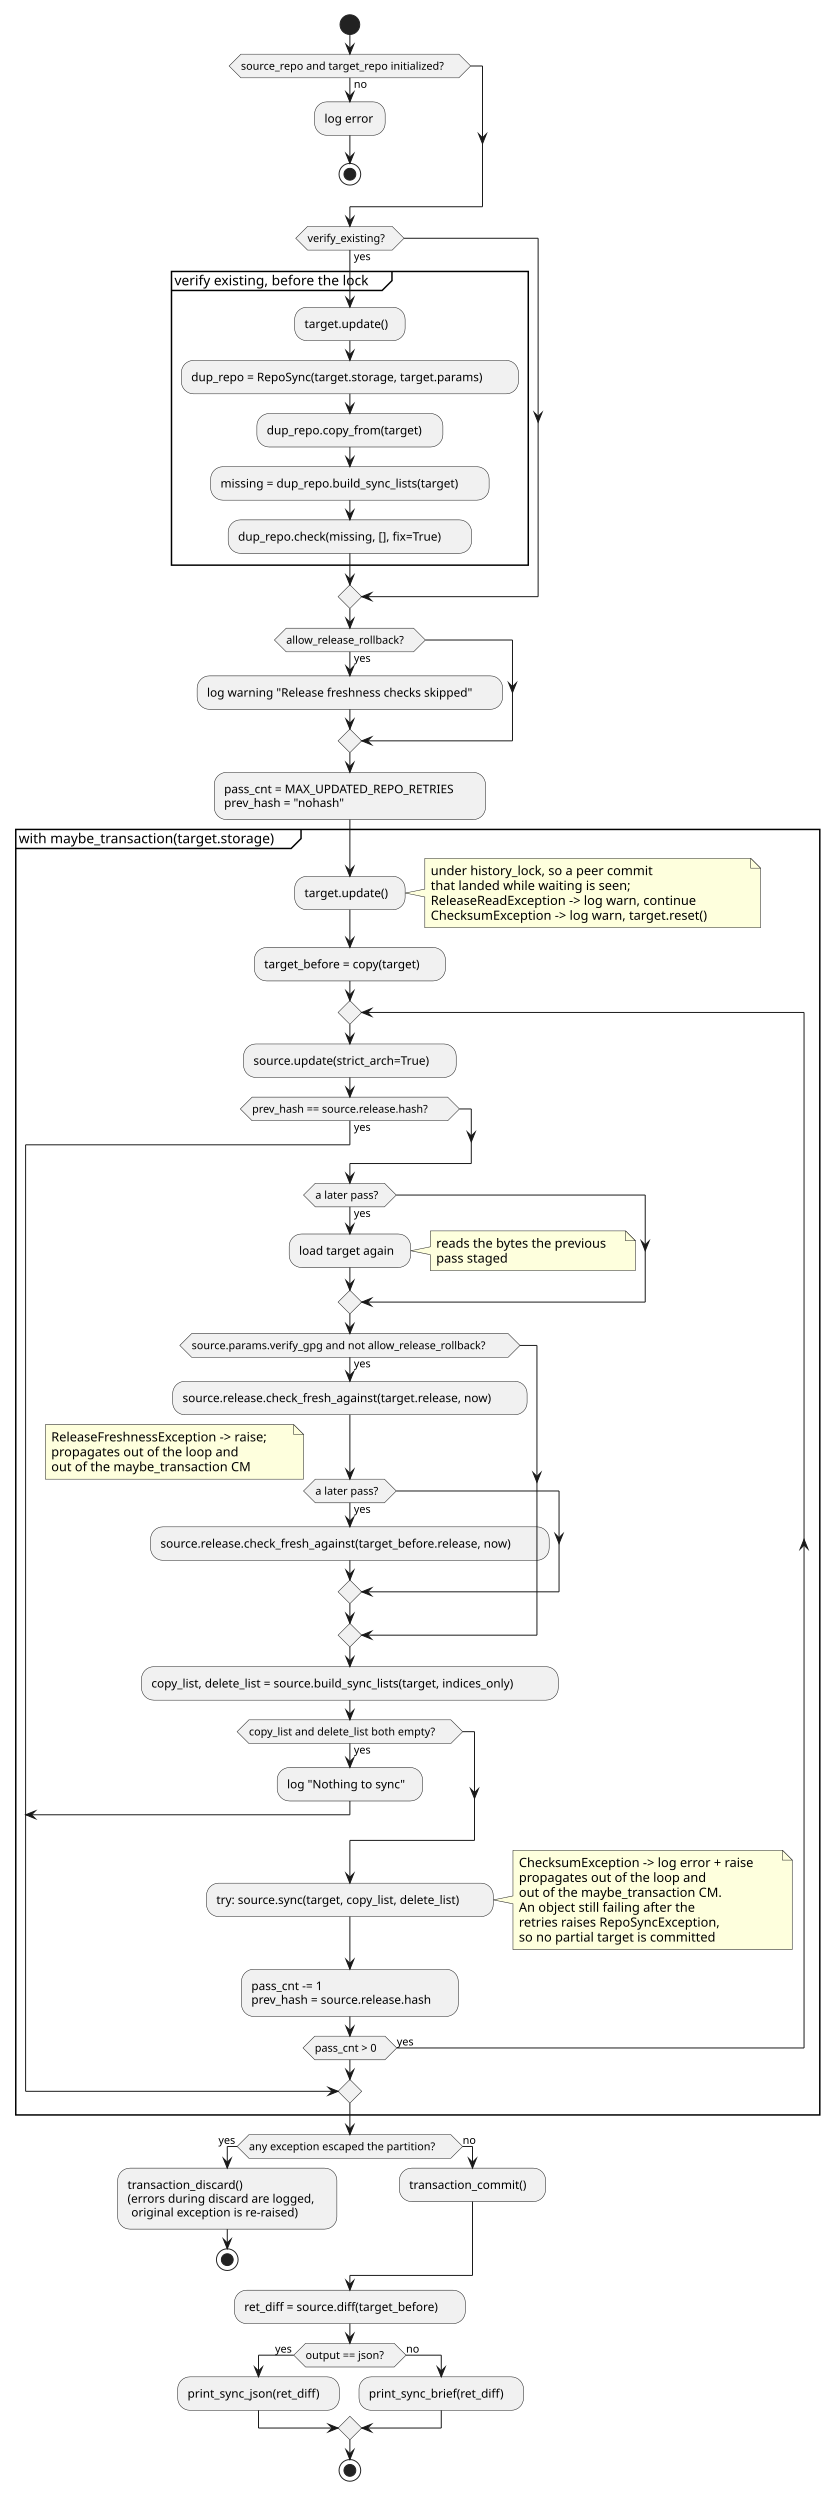
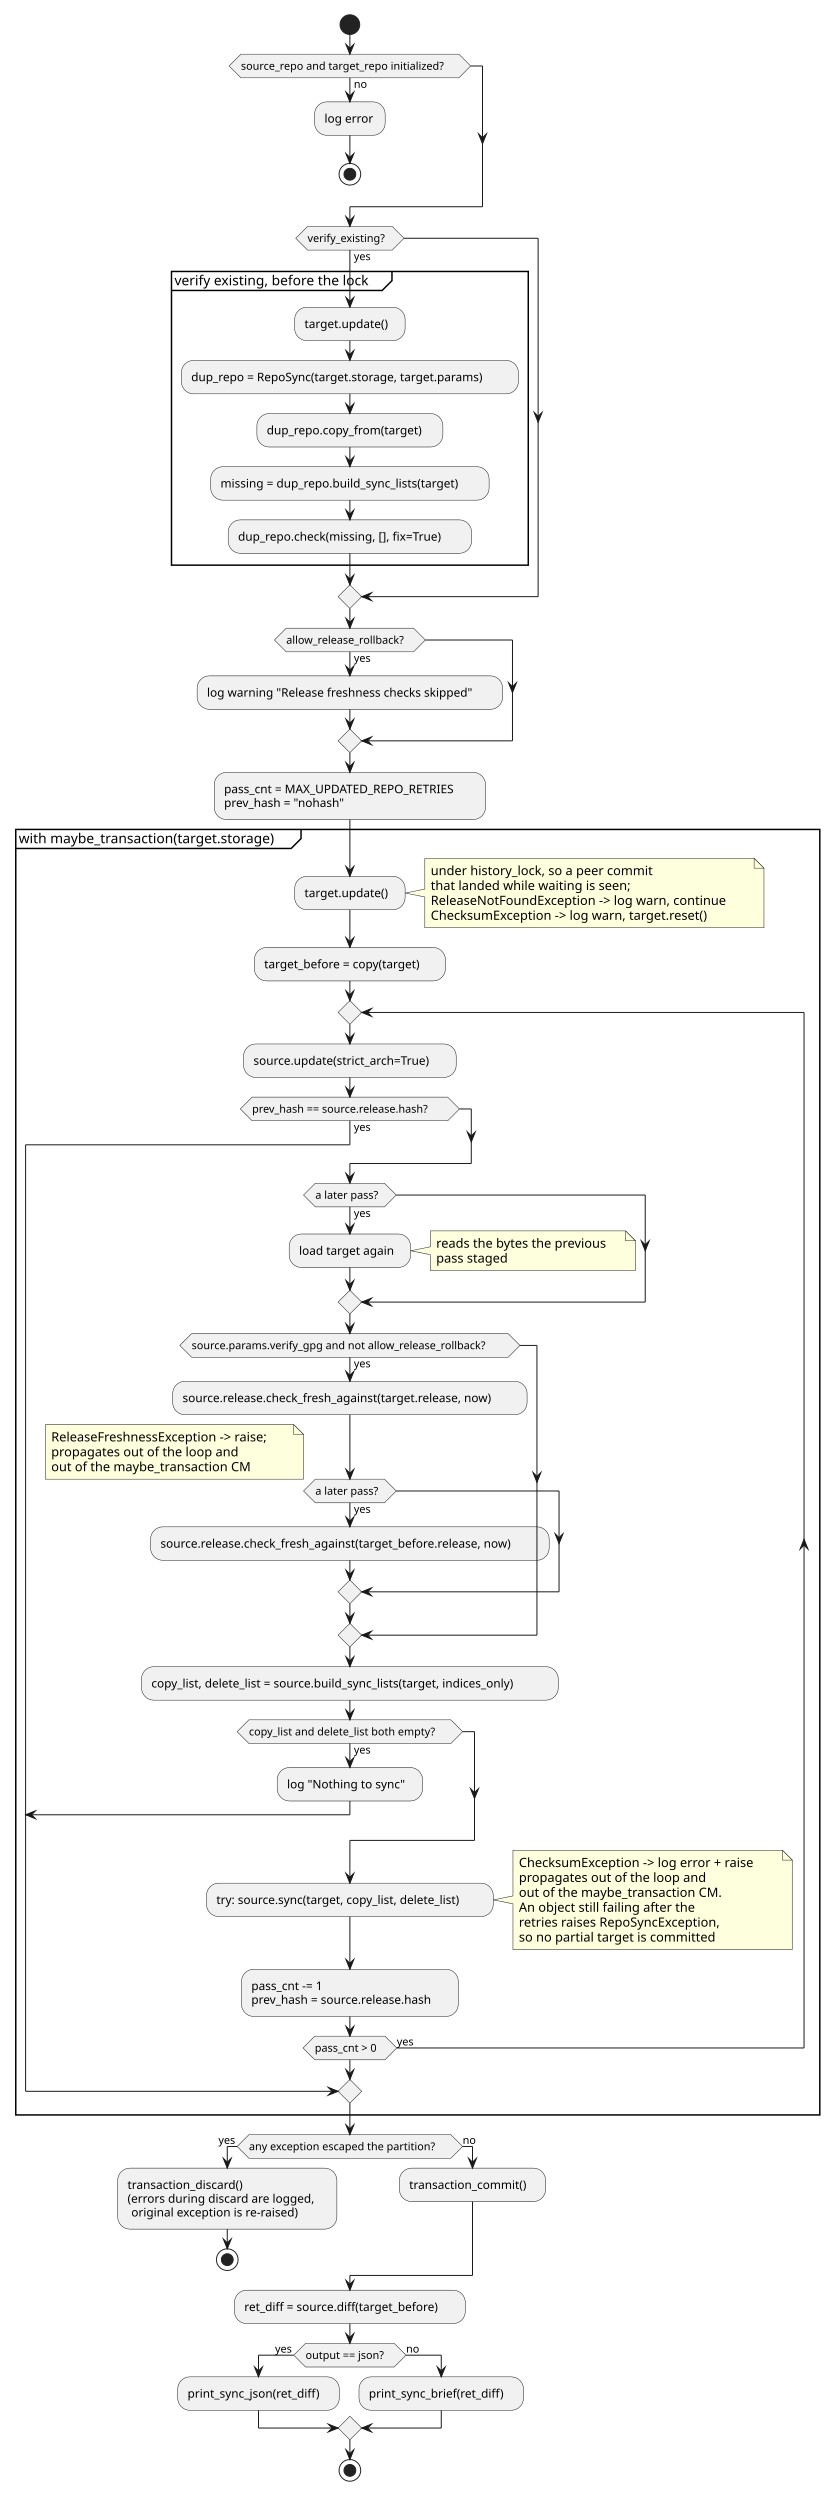
<svg xmlns="http://www.w3.org/2000/svg" version="1.1" data-diagram-type="ACTIVITY" style="width:852px;height:2538px;background:#FFFFFF;" width="852px" height="2538px" viewBox="0 0 852 2538" zoomAndPan="magnify" preserveAspectRatio="none" contentStyleType="text/css">
  <defs />
  <g font-family="sans-serif" lengthAdjust="spacing">
    <ellipse cx="355.201" cy="25" rx="10" ry="10" fill="#222" style="stroke:#222;stroke-width:1;" />
    <rect x="319.384" y="103.402" width="71.633" height="33.969" fill="#F1F1F1" style="stroke:#181818;stroke-width:0.5;" rx="12.5" ry="12.5" />
    <text x="329.384" y="124.541" fill="#000" font-size="12" textLength="51.633">log error</text>
    <ellipse cx="355.201" cy="176.887" rx="11" ry="11" fill="none" style="stroke:#222;stroke-width:1;" />
    <ellipse cx="355.201" cy="176.887" rx="6" ry="6" fill="#222" style="stroke:#222;stroke-width:1;" />
    <polygon points="244.567,55,465.834,55,477.834,67,465.834,79,244.567,79,232.567,67,244.567,55" fill="#F1F1F1" style="stroke:#181818;stroke-width:0.5;stroke-linejoin:miter;stroke-miterlimit:10;" />
    <text x="359.201" y="89.21" fill="#000" font-size="11" textLength="13.702">no</text>
    <text x="244.567" y="70.808" fill="#000" font-size="11" textLength="221.268">source_repo and target_repo initialized?</text>
    <rect x="174.1" y="275.597" width="362.201" height="298.141" fill="none" style="stroke:#000;stroke-width:1.5;" />
    <path d="M397.928,275.597 L397.928,284.894 L387.928,294.894 L174.1,294.894" style="stroke:#000;stroke-width:1.5;" fill="none" />
    <text x="177.1" y="289.592" fill="#000" font-size="14" textLength="213.828">verify existing, before the lock</text>
    <rect x="299.123" y="311.894" width="112.156" height="33.969" fill="#F1F1F1" style="stroke:#181818;stroke-width:0.5;" rx="12.5" ry="12.5" />
    <text x="309.123" y="333.033" fill="#000" font-size="12" textLength="92.156">target.update()</text>
    <rect x="184.1" y="365.863" width="342.201" height="33.969" fill="#F1F1F1" style="stroke:#181818;stroke-width:0.5;" rx="12.5" ry="12.5" />
    <text x="194.1" y="387.001" fill="#000" font-size="12" textLength="322.201">dup_repo = RepoSync(target.storage, target.params)</text>
    <rect x="260.782" y="419.832" width="188.838" height="33.969" fill="#F1F1F1" style="stroke:#181818;stroke-width:0.5;" rx="12.5" ry="12.5" />
    <text x="270.782" y="440.97" fill="#000" font-size="12" textLength="168.838">dup_repo.copy_from(target)</text>
    <rect x="213.851" y="473.8" width="282.699" height="33.969" fill="#F1F1F1" style="stroke:#181818;stroke-width:0.5;" rx="12.5" ry="12.5" />
    <text x="223.851" y="494.939" fill="#000" font-size="12" textLength="262.699">missing = dup_repo.build_sync_lists(target)</text>
    <rect x="231.652" y="527.769" width="247.098" height="33.969" fill="#F1F1F1" style="stroke:#181818;stroke-width:0.5;" rx="12.5" ry="12.5" />
    <text x="241.652" y="548.908" fill="#000" font-size="12" textLength="227.098">dup_repo.check(missing, [], fix=True)</text>
    <polygon points="312.219,229.887,398.183,229.887,410.183,241.887,398.183,253.887,312.219,253.887,300.219,241.887,312.219,229.887" fill="#F1F1F1" style="stroke:#181818;stroke-width:0.5;stroke-linejoin:miter;stroke-miterlimit:10;" />
    <text x="359.201" y="264.097" fill="#000" font-size="11" textLength="19.008">yes</text>
    <text x="312.219" y="245.695" fill="#000" font-size="11" textLength="85.964">verify_existing?</text>
    <polygon points="355.201,593.738,367.201,605.738,355.201,617.738,343.201,605.738,355.201,593.738" fill="#F1F1F1" style="stroke:#181818;stroke-width:0.5;stroke-linejoin:miter;stroke-miterlimit:10;" />
    <rect x="200.131" y="686.14" width="310.139" height="33.969" fill="#F1F1F1" style="stroke:#181818;stroke-width:0.5;" rx="12.5" ry="12.5" />
    <text x="210.131" y="707.279" fill="#000" font-size="12" textLength="290.139">log warning "Release freshness checks skipped"</text>
    <polygon points="290.562,637.738,419.839,637.738,431.839,649.738,419.839,661.738,290.562,661.738,278.562,649.738,290.562,637.738" fill="#F1F1F1" style="stroke:#181818;stroke-width:0.5;stroke-linejoin:miter;stroke-miterlimit:10;" />
    <text x="359.201" y="671.948" fill="#000" font-size="11" textLength="19.008">yes</text>
    <text x="290.562" y="653.546" fill="#000" font-size="11" textLength="129.277">allow_release_rollback?</text>
    <polygon points="355.201,740.109,367.201,752.109,355.201,764.109,343.201,752.109,355.201,740.109" fill="#F1F1F1" style="stroke:#181818;stroke-width:0.5;stroke-linejoin:miter;stroke-miterlimit:10;" />
    <rect x="217.501" y="784.109" width="275.398" height="47.938" fill="#F1F1F1" style="stroke:#181818;stroke-width:0.5;" rx="12.5" ry="12.5" />
    <text x="227.501" y="805.248" fill="#000" font-size="12" textLength="255.398">pass_cnt = MAX_UPDATED_REPO_RETRIES</text>
    <text x="227.501" y="819.216" fill="#000" font-size="12" textLength="134.338">prev_hash = "nohash"</text>
    <rect x="16" y="842.046" width="816.265" height="1305.051" fill="none" style="stroke:#000;stroke-width:1.5;" />
    <path d="M305.61,842.046 L305.61,851.343 L295.61,861.343 L16,861.343" style="stroke:#000;stroke-width:1.5;" fill="none" />
    <text x="19" y="856.042" fill="#000" font-size="14" textLength="279.61">with maybe_transaction(target.storage)</text>
-     <path d="M431.279,871.343 L431.279,902.609 L411.279,906.609 L431.279,910.609 L431.279,941.875 A0,0 0 0 0 431.279,941.875 L772.036,941.875 A0,0 0 0 0 772.036,941.875 L772.036,881.343 L762.036,871.343 L431.279,871.343 A0,0 0 0 0 431.279,871.343" style="stroke:#181818;stroke-width:0.5;" fill="#FEFFDD" />
-     <path d="M762.036,871.343 L762.036,881.343 L772.036,881.343 L762.036,871.343" style="stroke:#181818;stroke-width:0.5;" fill="#FEFFDD" />
+     <path d="M431.279,871.343 L431.279,902.609 L411.279,906.609 L431.279,910.609 L431.279,941.875 A0,0 0 0 0 431.279,941.875 L775.571,941.875 A0,0 0 0 0 775.571,941.875 L775.571,881.343 L765.571,871.343 L431.279,871.343 A0,0 0 0 0 431.279,871.343" style="stroke:#181818;stroke-width:0.5;" fill="#FEFFDD" />
+     <path d="M765.571,871.343 L765.571,881.343 L775.571,881.343 L765.571,871.343" style="stroke:#181818;stroke-width:0.5;" fill="#FEFFDD" />
    <text x="437.279" y="888.41" fill="#000" font-size="13" textLength="241.744">under history_lock, so a peer commit</text>
    <text x="437.279" y="903.543" fill="#000" font-size="13" textLength="218.658">that landed while waiting is seen;</text>
-     <text x="437.279" y="918.676" fill="#000" font-size="13" textLength="293.604">ReleaseReadException -&gt; log warn, continue</text>
+     <text x="437.279" y="918.676" fill="#000" font-size="13" textLength="323.292">ReleaseNotFoundException -&gt; log warn, continue</text>
    <text x="437.279" y="933.809" fill="#000" font-size="13" textLength="319.757">ChecksumException    -&gt; log warn, target.reset()</text>
    <rect x="299.123" y="889.625" width="112.156" height="33.969" fill="#F1F1F1" style="stroke:#181818;stroke-width:0.5;" rx="12.5" ry="12.5" />
    <text x="309.123" y="910.763" fill="#000" font-size="12" textLength="92.156">target.update()</text>
    <rect x="258.209" y="961.875" width="193.982" height="33.969" fill="#F1F1F1" style="stroke:#181818;stroke-width:0.5;" rx="12.5" ry="12.5" />
    <text x="268.209" y="983.013" fill="#000" font-size="12" textLength="173.982">target_before = copy(target)</text>
    <rect x="247.252" y="1059.843" width="215.896" height="33.969" fill="#F1F1F1" style="stroke:#181818;stroke-width:0.5;" rx="12.5" ry="12.5" />
    <text x="257.252" y="1080.982" fill="#000" font-size="12" textLength="195.896">source.update(strict_arch=True)</text>
    <polygon points="255.954,1113.812,454.448,1113.812,466.448,1125.812,454.448,1137.812,255.954,1137.812,243.954,1125.812,255.954,1113.812" fill="#F1F1F1" style="stroke:#181818;stroke-width:0.5;stroke-linejoin:miter;stroke-miterlimit:10;" />
    <text x="359.201" y="1148.022" fill="#000" font-size="11" textLength="19.008">yes</text>
    <text x="255.954" y="1129.62" fill="#000" font-size="11" textLength="198.494">prev_hash == source.release.hash?</text>
    <path d="M436.819,1249.617 L436.819,1265.75 L416.819,1269.75 L436.819,1273.75 L436.819,1289.882 A0,0 0 0 0 436.819,1289.882 L645.03,1289.882 A0,0 0 0 0 645.03,1289.882 L645.03,1259.617 L635.03,1249.617 L436.819,1249.617 A0,0 0 0 0 436.819,1249.617" style="stroke:#181818;stroke-width:0.5;" fill="#FEFFDD" />
    <path d="M635.03,1249.617 L635.03,1259.617 L645.03,1259.617 L635.03,1249.617" style="stroke:#181818;stroke-width:0.5;" fill="#FEFFDD" />
    <text x="442.819" y="1266.684" fill="#000" font-size="13" textLength="187.211">reads the bytes the previous</text>
    <text x="442.819" y="1281.816" fill="#000" font-size="13" textLength="78.235">pass staged</text>
    <rect x="293.583" y="1252.765" width="123.236" height="33.969" fill="#F1F1F1" style="stroke:#181818;stroke-width:0.5;" rx="12.5" ry="12.5" />
    <text x="303.583" y="1273.904" fill="#000" font-size="12" textLength="103.236">load target again</text>
    <polygon points="320.122,1201.214,390.279,1201.214,402.279,1213.214,390.279,1225.214,320.122,1225.214,308.122,1213.214,320.122,1201.214" fill="#F1F1F1" style="stroke:#181818;stroke-width:0.5;stroke-linejoin:miter;stroke-miterlimit:10;" />
    <text x="359.201" y="1235.425" fill="#000" font-size="11" textLength="19.008">yes</text>
    <text x="320.122" y="1217.022" fill="#000" font-size="11" textLength="70.157">a later pass?</text>
    <polygon points="355.201,1309.882,367.201,1321.882,355.201,1333.882,343.201,1321.882,355.201,1309.882" fill="#F1F1F1" style="stroke:#181818;stroke-width:0.5;stroke-linejoin:miter;stroke-miterlimit:10;" />
    <rect x="175.299" y="1402.285" width="359.803" height="33.969" fill="#F1F1F1" style="stroke:#181818;stroke-width:0.5;" rx="12.5" ry="12.5" />
    <text x="185.299" y="1423.423" fill="#000" font-size="12" textLength="339.803">source.release.check_fresh_against(target.release, now)</text>
    <path d="M46,1446.253 L46,1501.652 L308.122,1501.652 L308.122,1456.253 L298.122,1446.253 L46,1446.253" style="stroke:#181818;stroke-width:0.5;" fill="#FEFFDD" />
    <path d="M298.122,1446.253 L298.122,1456.253 L308.122,1456.253 L298.122,1446.253" style="stroke:#181818;stroke-width:0.5;" fill="#FEFFDD" />
    <text x="52" y="1463.32" fill="#000" font-size="13" textLength="241.122">ReleaseFreshnessException -&gt; raise;</text>
    <text x="52" y="1478.453" fill="#000" font-size="13" textLength="201.9">propagates out of the loop and</text>
    <text x="52" y="1493.586" fill="#000" font-size="13" textLength="216.487">out of the maybe_transaction CM</text>
    <rect x="152.858" y="1550.054" width="404.686" height="33.969" fill="#F1F1F1" style="stroke:#181818;stroke-width:0.5;" rx="12.5" ry="12.5" />
    <text x="162.858" y="1571.193" fill="#000" font-size="12" textLength="384.686">source.release.check_fresh_against(target_before.release, now)</text>
    <polygon points="320.122,1501.652,390.279,1501.652,402.279,1513.652,390.279,1525.652,320.122,1525.652,308.122,1513.652,320.122,1501.652" fill="#F1F1F1" style="stroke:#181818;stroke-width:0.5;stroke-linejoin:miter;stroke-miterlimit:10;" />
    <text x="359.201" y="1535.862" fill="#000" font-size="11" textLength="19.008">yes</text>
    <text x="320.122" y="1517.46" fill="#000" font-size="11" textLength="70.157">a later pass?</text>
    <polygon points="355.201,1604.023,367.201,1616.023,355.201,1628.023,343.201,1616.023,355.201,1604.023" fill="#F1F1F1" style="stroke:#181818;stroke-width:0.5;stroke-linejoin:miter;stroke-miterlimit:10;" />
    <polygon points="194.522,1353.882,515.88,1353.882,527.88,1365.882,515.88,1377.882,194.522,1377.882,182.522,1365.882,194.522,1353.882" fill="#F1F1F1" style="stroke:#181818;stroke-width:0.5;stroke-linejoin:miter;stroke-miterlimit:10;" />
    <text x="359.201" y="1388.093" fill="#000" font-size="11" textLength="19.008">yes</text>
    <text x="194.522" y="1369.69" fill="#000" font-size="11" textLength="321.358">source.params.verify_gpg and not allow_release_rollback?</text>
    <polygon points="355.201,1648.023,367.201,1660.023,355.201,1672.023,343.201,1660.023,355.201,1648.023" fill="#F1F1F1" style="stroke:#181818;stroke-width:0.5;stroke-linejoin:miter;stroke-miterlimit:10;" />
    <rect x="143.656" y="1692.023" width="423.09" height="33.969" fill="#F1F1F1" style="stroke:#181818;stroke-width:0.5;" rx="12.5" ry="12.5" />
    <text x="153.656" y="1713.162" fill="#000" font-size="12" textLength="403.09">copy_list, delete_list = source.build_sync_lists(target, indices_only)</text>
    <rect x="281.418" y="1794.394" width="147.564" height="33.969" fill="#F1F1F1" style="stroke:#181818;stroke-width:0.5;" rx="12.5" ry="12.5" />
    <text x="291.418" y="1815.533" fill="#000" font-size="12" textLength="127.564">log "Nothing to sync"</text>
    <polygon points="252.68,1745.992,457.721,1745.992,469.721,1757.992,457.721,1769.992,252.68,1769.992,240.68,1757.992,252.68,1745.992" fill="#F1F1F1" style="stroke:#181818;stroke-width:0.5;stroke-linejoin:miter;stroke-miterlimit:10;" />
    <text x="359.201" y="1780.202" fill="#000" font-size="11" textLength="19.008">yes</text>
    <text x="252.68" y="1761.8" fill="#000" font-size="11" textLength="205.042">copy_list and delete_list both empty?</text>
    <path d="M520.757,1878.363 L520.757,1924.761 L500.757,1928.761 L520.757,1932.761 L520.757,1979.16 A0,0 0 0 0 520.757,1979.16 L804.265,1979.16 A0,0 0 0 0 804.265,1979.16 L804.265,1888.363 L794.265,1878.363 L520.757,1878.363 A0,0 0 0 0 520.757,1878.363" style="stroke:#181818;stroke-width:0.5;" fill="#FEFFDD" />
    <path d="M794.265,1878.363 L794.265,1888.363 L804.265,1888.363 L794.265,1878.363" style="stroke:#181818;stroke-width:0.5;" fill="#FEFFDD" />
    <text x="526.757" y="1895.43" fill="#000" font-size="13" textLength="262.507">ChecksumException -&gt; log error + raise</text>
    <text x="526.757" y="1910.563" fill="#000" font-size="13" textLength="201.9">propagates out of the loop and</text>
    <text x="526.757" y="1925.695" fill="#000" font-size="13" textLength="220.619">out of the maybe_transaction CM.</text>
    <text x="526.757" y="1940.828" fill="#000" font-size="13" textLength="192.747">An object still failing after the</text>
    <text x="526.757" y="1955.961" fill="#000" font-size="13" textLength="221.806">retries raises RepoSyncException,</text>
    <text x="526.757" y="1971.094" fill="#000" font-size="13" textLength="214.056">so no partial target is committed</text>
    <rect x="209.644" y="1911.777" width="291.113" height="33.969" fill="#F1F1F1" style="stroke:#181818;stroke-width:0.5;" rx="12.5" ry="12.5" />
    <text x="219.644" y="1932.916" fill="#000" font-size="12" textLength="271.113">try: source.sync(target, copy_list, delete_list)</text>
    <rect x="245.143" y="1999.16" width="220.115" height="47.938" fill="#F1F1F1" style="stroke:#181818;stroke-width:0.5;" rx="12.5" ry="12.5" />
    <text x="255.143" y="2020.298" fill="#000" font-size="12" textLength="82.031">pass_cnt -= 1</text>
    <text x="255.143" y="2034.267" fill="#000" font-size="12" textLength="200.115">prev_hash = source.release.hash</text>
    <polygon points="355.201,1015.843,367.201,1027.843,355.201,1039.843,343.201,1027.843,355.201,1015.843" fill="#F1F1F1" style="stroke:#181818;stroke-width:0.5;stroke-linejoin:miter;stroke-miterlimit:10;" />
    <polygon points="319.588,2067.097,390.814,2067.097,402.814,2079.097,390.814,2091.097,319.588,2091.097,307.588,2079.097,319.588,2067.097" fill="#F1F1F1" style="stroke:#181818;stroke-width:0.5;stroke-linejoin:miter;stroke-miterlimit:10;" />
    <text x="319.588" y="2082.905" fill="#000" font-size="11" textLength="71.226">pass_cnt &gt; 0</text>
    <text x="402.814" y="2076.503" fill="#000" font-size="11" textLength="19.008">yes</text>
    <polygon points="355.201,2111.097,367.201,2123.097,355.201,2135.097,343.201,2123.097,355.201,2111.097" fill="#F1F1F1" style="stroke:#181818;stroke-width:0.5;stroke-linejoin:miter;stroke-miterlimit:10;" />
    <polygon points="252.726,2167.097,457.676,2167.097,469.676,2179.097,457.676,2191.097,252.726,2191.097,240.726,2179.097,252.726,2167.097" fill="#F1F1F1" style="stroke:#181818;stroke-width:0.5;stroke-linejoin:miter;stroke-miterlimit:10;" />
    <text x="252.726" y="2182.905" fill="#000" font-size="11" textLength="204.95">any exception escaped the partition?</text>
    <text x="221.717" y="2176.503" fill="#000" font-size="11" textLength="19.008">yes</text>
    <text x="469.676" y="2176.503" fill="#000" font-size="11" textLength="13.702">no</text>
    <rect x="119.461" y="2201.097" width="222.529" height="61.906" fill="#F1F1F1" style="stroke:#181818;stroke-width:0.5;" rx="12.5" ry="12.5" />
    <text x="129.461" y="2222.236" fill="#000" font-size="12" textLength="126.855">transaction_discard()</text>
    <text x="129.461" y="2236.205" fill="#000" font-size="12" textLength="202.529">(errors during discard are logged,</text>
    <text x="133.275" y="2250.173" fill="#000" font-size="12" textLength="183.152">original exception is re-raised)</text>
    <ellipse cx="230.726" cy="2294.003" rx="11" ry="11" fill="none" style="stroke:#222;stroke-width:1;" />
    <ellipse cx="230.726" cy="2294.003" rx="6" ry="6" fill="#222" style="stroke:#222;stroke-width:1;" />
    <rect x="405.422" y="2201.097" width="148.508" height="33.969" fill="#F1F1F1" style="stroke:#181818;stroke-width:0.5;" rx="12.5" ry="12.5" />
    <text x="415.422" y="2222.236" fill="#000" font-size="12" textLength="128.508">transaction_commit()</text>
    <rect x="238.012" y="2325.003" width="234.377" height="33.969" fill="#F1F1F1" style="stroke:#181818;stroke-width:0.5;" rx="12.5" ry="12.5" />
    <text x="248.012" y="2346.142" fill="#000" font-size="12" textLength="214.377">ret_diff = source.diff(target_before)</text>
    <polygon points="310.183,2378.972,400.219,2378.972,412.219,2390.972,400.219,2402.972,310.183,2402.972,298.183,2390.972,310.183,2378.972" fill="#F1F1F1" style="stroke:#181818;stroke-width:0.5;stroke-linejoin:miter;stroke-miterlimit:10;" />
    <text x="310.183" y="2394.78" fill="#000" font-size="11" textLength="90.036">output == json?</text>
    <text x="279.175" y="2388.378" fill="#000" font-size="11" textLength="19.008">yes</text>
    <text x="412.219" y="2388.378" fill="#000" font-size="11" textLength="13.702">no</text>
    <rect x="180.391" y="2412.972" width="164.07" height="33.969" fill="#F1F1F1" style="stroke:#181818;stroke-width:0.5;" rx="12.5" ry="12.5" />
    <text x="190.391" y="2434.111" fill="#000" font-size="12" textLength="144.07">print_sync_json(ret_diff)</text>
    <rect x="364.461" y="2412.972" width="167.029" height="33.969" fill="#F1F1F1" style="stroke:#181818;stroke-width:0.5;" rx="12.5" ry="12.5" />
    <text x="374.461" y="2434.111" fill="#000" font-size="12" textLength="147.029">print_sync_brief(ret_diff)</text>
    <polygon points="355.201,2452.941,367.201,2464.941,355.201,2476.941,343.201,2464.941,355.201,2452.941" fill="#F1F1F1" style="stroke:#181818;stroke-width:0.5;stroke-linejoin:miter;stroke-miterlimit:10;" />
    <ellipse cx="355.201" cy="2507.941" rx="11" ry="11" fill="none" style="stroke:#222;stroke-width:1;" />
    <ellipse cx="355.201" cy="2507.941" rx="6" ry="6" fill="#222" style="stroke:#222;stroke-width:1;" />
    <line x1="355.201" y1="137.371" x2="355.201" y2="165.887" style="stroke:#181818;stroke-width:1;" />
    <polygon points="351.201,155.887,355.201,165.887,359.201,155.887,355.201,159.887" fill="#181818" style="stroke:#181818;stroke-width:1;stroke-linejoin:miter;stroke-miterlimit:10;" />
    <line x1="355.201" y1="79" x2="355.201" y2="103.402" style="stroke:#181818;stroke-width:1;" />
    <polygon points="351.201,93.402,355.201,103.402,359.201,93.402,355.201,97.402" fill="#181818" style="stroke:#181818;stroke-width:1;stroke-linejoin:miter;stroke-miterlimit:10;" />
    <line x1="477.834" y1="67" x2="489.834" y2="67" style="stroke:#181818;stroke-width:1;" />
    <polygon points="485.834,135.887,489.834,145.887,493.834,135.887,489.834,139.887" fill="#181818" style="stroke:#181818;stroke-width:1;stroke-linejoin:miter;stroke-miterlimit:10;" />
    <line x1="489.834" y1="67" x2="489.834" y2="209.887" style="stroke:#181818;stroke-width:1;" />
    <line x1="489.834" y1="209.887" x2="355.201" y2="209.887" style="stroke:#181818;stroke-width:1;" />
    <line x1="355.201" y1="209.887" x2="355.201" y2="229.887" style="stroke:#181818;stroke-width:1;" />
    <polygon points="351.201,219.887,355.201,229.887,359.201,219.887,355.201,223.887" fill="#181818" style="stroke:#181818;stroke-width:1;stroke-linejoin:miter;stroke-miterlimit:10;" />
    <line x1="355.201" y1="35" x2="355.201" y2="55" style="stroke:#181818;stroke-width:1;" />
    <polygon points="351.201,45,355.201,55,359.201,45,355.201,49" fill="#181818" style="stroke:#181818;stroke-width:1;stroke-linejoin:miter;stroke-miterlimit:10;" />
    <line x1="355.201" y1="345.863" x2="355.201" y2="365.863" style="stroke:#181818;stroke-width:1;" />
    <polygon points="351.201,355.863,355.201,365.863,359.201,355.863,355.201,359.863" fill="#181818" style="stroke:#181818;stroke-width:1;stroke-linejoin:miter;stroke-miterlimit:10;" />
    <line x1="355.201" y1="399.832" x2="355.201" y2="419.832" style="stroke:#181818;stroke-width:1;" />
    <polygon points="351.201,409.832,355.201,419.832,359.201,409.832,355.201,413.832" fill="#181818" style="stroke:#181818;stroke-width:1;stroke-linejoin:miter;stroke-miterlimit:10;" />
    <line x1="355.201" y1="453.8" x2="355.201" y2="473.8" style="stroke:#181818;stroke-width:1;" />
    <polygon points="351.201,463.8,355.201,473.8,359.201,463.8,355.201,467.8" fill="#181818" style="stroke:#181818;stroke-width:1;stroke-linejoin:miter;stroke-miterlimit:10;" />
    <line x1="355.201" y1="507.769" x2="355.201" y2="527.769" style="stroke:#181818;stroke-width:1;" />
    <polygon points="351.201,517.769,355.201,527.769,359.201,517.769,355.201,521.769" fill="#181818" style="stroke:#181818;stroke-width:1;stroke-linejoin:miter;stroke-miterlimit:10;" />
    <line x1="355.201" y1="253.887" x2="355.201" y2="311.894" style="stroke:#181818;stroke-width:1;" />
    <polygon points="351.201,301.894,355.201,311.894,359.201,301.894,355.201,305.894" fill="#181818" style="stroke:#181818;stroke-width:1;stroke-linejoin:miter;stroke-miterlimit:10;" />
    <line x1="410.183" y1="241.887" x2="546.301" y2="241.887" style="stroke:#181818;stroke-width:1;" />
    <polygon points="542.301,418.667,546.301,428.667,550.301,418.667,546.301,422.667" fill="#181818" style="stroke:#181818;stroke-width:1;stroke-linejoin:miter;stroke-miterlimit:10;" />
    <line x1="546.301" y1="241.887" x2="546.301" y2="605.738" style="stroke:#181818;stroke-width:1;" />
    <line x1="546.301" y1="605.738" x2="367.201" y2="605.738" style="stroke:#181818;stroke-width:1;" />
    <polygon points="377.201,601.738,367.201,605.738,377.201,609.738,373.201,605.738" fill="#181818" style="stroke:#181818;stroke-width:1;stroke-linejoin:miter;stroke-miterlimit:10;" />
    <line x1="355.201" y1="561.738" x2="355.201" y2="593.738" style="stroke:#181818;stroke-width:1;" />
    <polygon points="351.201,583.738,355.201,593.738,359.201,583.738,355.201,587.738" fill="#181818" style="stroke:#181818;stroke-width:1;stroke-linejoin:miter;stroke-miterlimit:10;" />
    <line x1="355.201" y1="661.738" x2="355.201" y2="686.14" style="stroke:#181818;stroke-width:1;" />
    <polygon points="351.201,676.14,355.201,686.14,359.201,676.14,355.201,680.14" fill="#181818" style="stroke:#181818;stroke-width:1;stroke-linejoin:miter;stroke-miterlimit:10;" />
    <line x1="431.839" y1="649.738" x2="520.27" y2="649.738" style="stroke:#181818;stroke-width:1;" />
    <polygon points="516.27,693.125,520.27,703.125,524.27,693.125,520.27,697.125" fill="#181818" style="stroke:#181818;stroke-width:1;stroke-linejoin:miter;stroke-miterlimit:10;" />
    <line x1="520.27" y1="649.738" x2="520.27" y2="752.109" style="stroke:#181818;stroke-width:1;" />
    <line x1="520.27" y1="752.109" x2="367.201" y2="752.109" style="stroke:#181818;stroke-width:1;" />
    <polygon points="377.201,748.109,367.201,752.109,377.201,756.109,373.201,752.109" fill="#181818" style="stroke:#181818;stroke-width:1;stroke-linejoin:miter;stroke-miterlimit:10;" />
    <line x1="355.201" y1="720.109" x2="355.201" y2="740.109" style="stroke:#181818;stroke-width:1;" />
    <polygon points="351.201,730.109,355.201,740.109,359.201,730.109,355.201,734.109" fill="#181818" style="stroke:#181818;stroke-width:1;stroke-linejoin:miter;stroke-miterlimit:10;" />
    <line x1="355.201" y1="617.738" x2="355.201" y2="637.738" style="stroke:#181818;stroke-width:1;" />
    <polygon points="351.201,627.738,355.201,637.738,359.201,627.738,355.201,631.738" fill="#181818" style="stroke:#181818;stroke-width:1;stroke-linejoin:miter;stroke-miterlimit:10;" />
    <line x1="355.201" y1="764.109" x2="355.201" y2="784.109" style="stroke:#181818;stroke-width:1;" />
    <polygon points="351.201,774.109,355.201,784.109,359.201,774.109,355.201,778.109" fill="#181818" style="stroke:#181818;stroke-width:1;stroke-linejoin:miter;stroke-miterlimit:10;" />
    <line x1="355.201" y1="923.593" x2="355.201" y2="961.875" style="stroke:#181818;stroke-width:1;" />
    <polygon points="351.201,951.875,355.201,961.875,359.201,951.875,355.201,955.875" fill="#181818" style="stroke:#181818;stroke-width:1;stroke-linejoin:miter;stroke-miterlimit:10;" />
    <line x1="355.201" y1="1137.812" x2="355.201" y2="1162.214" style="stroke:#181818;stroke-width:1;" />
    <line x1="355.201" y1="1162.214" x2="26" y2="1162.214" style="stroke:#181818;stroke-width:1;" />
    <line x1="26" y1="1162.214" x2="26" y2="2123.097" style="stroke:#181818;stroke-width:1;" />
    <line x1="26" y1="2123.097" x2="343.201" y2="2123.097" style="stroke:#181818;stroke-width:1;" />
    <polygon points="333.201,2119.097,343.201,2123.097,333.201,2127.097,337.201,2123.097" fill="#181818" style="stroke:#181818;stroke-width:1;stroke-linejoin:miter;stroke-miterlimit:10;" />
    <line x1="466.448" y1="1125.812" x2="478.448" y2="1125.812" style="stroke:#181818;stroke-width:1;" />
    <polygon points="474.448,1149.214,478.448,1159.214,482.448,1149.214,478.448,1153.214" fill="#181818" style="stroke:#181818;stroke-width:1;stroke-linejoin:miter;stroke-miterlimit:10;" />
    <line x1="478.448" y1="1125.812" x2="478.448" y2="1181.214" style="stroke:#181818;stroke-width:1;" />
    <line x1="478.448" y1="1181.214" x2="355.201" y2="1181.214" style="stroke:#181818;stroke-width:1;" />
    <line x1="355.201" y1="1181.214" x2="355.201" y2="1201.214" style="stroke:#181818;stroke-width:1;" />
    <polygon points="351.201,1191.214,355.201,1201.214,359.201,1191.214,355.201,1195.214" fill="#181818" style="stroke:#181818;stroke-width:1;stroke-linejoin:miter;stroke-miterlimit:10;" />
    <line x1="355.201" y1="1093.812" x2="355.201" y2="1113.812" style="stroke:#181818;stroke-width:1;" />
    <polygon points="351.201,1103.812,355.201,1113.812,359.201,1103.812,355.201,1107.812" fill="#181818" style="stroke:#181818;stroke-width:1;stroke-linejoin:miter;stroke-miterlimit:10;" />
    <line x1="355.201" y1="1225.214" x2="355.201" y2="1252.765" style="stroke:#181818;stroke-width:1;" />
    <polygon points="351.201,1242.765,355.201,1252.765,359.201,1242.765,355.201,1246.765" fill="#181818" style="stroke:#181818;stroke-width:1;stroke-linejoin:miter;stroke-miterlimit:10;" />
    <line x1="402.279" y1="1213.214" x2="655.03" y2="1213.214" style="stroke:#181818;stroke-width:1;" />
    <polygon points="651.03,1259.75,655.03,1269.75,659.03,1259.75,655.03,1263.75" fill="#181818" style="stroke:#181818;stroke-width:1;stroke-linejoin:miter;stroke-miterlimit:10;" />
    <line x1="655.03" y1="1213.214" x2="655.03" y2="1321.882" style="stroke:#181818;stroke-width:1;" />
    <line x1="655.03" y1="1321.882" x2="367.201" y2="1321.882" style="stroke:#181818;stroke-width:1;" />
    <polygon points="377.201,1317.882,367.201,1321.882,377.201,1325.882,373.201,1321.882" fill="#181818" style="stroke:#181818;stroke-width:1;stroke-linejoin:miter;stroke-miterlimit:10;" />
    <line x1="355.201" y1="1286.734" x2="355.201" y2="1309.882" style="stroke:#181818;stroke-width:1;" />
    <polygon points="351.201,1299.882,355.201,1309.882,359.201,1299.882,355.201,1303.882" fill="#181818" style="stroke:#181818;stroke-width:1;stroke-linejoin:miter;stroke-miterlimit:10;" />
    <line x1="355.201" y1="1525.652" x2="355.201" y2="1550.054" style="stroke:#181818;stroke-width:1;" />
    <polygon points="351.201,1540.054,355.201,1550.054,359.201,1540.054,355.201,1544.054" fill="#181818" style="stroke:#181818;stroke-width:1;stroke-linejoin:miter;stroke-miterlimit:10;" />
    <line x1="402.279" y1="1513.652" x2="567.543" y2="1513.652" style="stroke:#181818;stroke-width:1;" />
    <polygon points="563.543,1557.039,567.543,1567.039,571.543,1557.039,567.543,1561.039" fill="#181818" style="stroke:#181818;stroke-width:1;stroke-linejoin:miter;stroke-miterlimit:10;" />
    <line x1="567.543" y1="1513.652" x2="567.543" y2="1616.023" style="stroke:#181818;stroke-width:1;" />
    <line x1="567.543" y1="1616.023" x2="367.201" y2="1616.023" style="stroke:#181818;stroke-width:1;" />
    <polygon points="377.201,1612.023,367.201,1616.023,377.201,1620.023,373.201,1616.023" fill="#181818" style="stroke:#181818;stroke-width:1;stroke-linejoin:miter;stroke-miterlimit:10;" />
    <line x1="355.201" y1="1584.023" x2="355.201" y2="1604.023" style="stroke:#181818;stroke-width:1;" />
    <polygon points="351.201,1594.023,355.201,1604.023,359.201,1594.023,355.201,1598.023" fill="#181818" style="stroke:#181818;stroke-width:1;stroke-linejoin:miter;stroke-miterlimit:10;" />
    <line x1="355.201" y1="1436.253" x2="355.201" y2="1501.652" style="stroke:#181818;stroke-width:1;" />
    <polygon points="351.201,1491.652,355.201,1501.652,359.201,1491.652,355.201,1495.652" fill="#181818" style="stroke:#181818;stroke-width:1;stroke-linejoin:miter;stroke-miterlimit:10;" />
    <line x1="355.201" y1="1377.882" x2="355.201" y2="1402.285" style="stroke:#181818;stroke-width:1;" />
    <polygon points="351.201,1392.285,355.201,1402.285,359.201,1392.285,355.201,1396.285" fill="#181818" style="stroke:#181818;stroke-width:1;stroke-linejoin:miter;stroke-miterlimit:10;" />
    <line x1="527.88" y1="1365.882" x2="545.102" y2="1365.882" style="stroke:#181818;stroke-width:1;" />
    <polygon points="541.102,1494.855,545.102,1504.855,549.102,1494.855,545.102,1498.855" fill="#181818" style="stroke:#181818;stroke-width:1;stroke-linejoin:miter;stroke-miterlimit:10;" />
    <line x1="545.102" y1="1365.882" x2="545.102" y2="1660.023" style="stroke:#181818;stroke-width:1;" />
    <line x1="545.102" y1="1660.023" x2="367.201" y2="1660.023" style="stroke:#181818;stroke-width:1;" />
    <polygon points="377.201,1656.023,367.201,1660.023,377.201,1664.023,373.201,1660.023" fill="#181818" style="stroke:#181818;stroke-width:1;stroke-linejoin:miter;stroke-miterlimit:10;" />
    <line x1="355.201" y1="1628.023" x2="355.201" y2="1648.023" style="stroke:#181818;stroke-width:1;" />
    <polygon points="351.201,1638.023,355.201,1648.023,359.201,1638.023,355.201,1642.023" fill="#181818" style="stroke:#181818;stroke-width:1;stroke-linejoin:miter;stroke-miterlimit:10;" />
    <line x1="355.201" y1="1333.882" x2="355.201" y2="1353.882" style="stroke:#181818;stroke-width:1;" />
    <polygon points="351.201,1343.882,355.201,1353.882,359.201,1343.882,355.201,1347.882" fill="#181818" style="stroke:#181818;stroke-width:1;stroke-linejoin:miter;stroke-miterlimit:10;" />
    <line x1="355.201" y1="1672.023" x2="355.201" y2="1692.023" style="stroke:#181818;stroke-width:1;" />
    <polygon points="351.201,1682.023,355.201,1692.023,359.201,1682.023,355.201,1686.023" fill="#181818" style="stroke:#181818;stroke-width:1;stroke-linejoin:miter;stroke-miterlimit:10;" />
    <line x1="355.201" y1="1828.363" x2="355.201" y2="1842.363" style="stroke:#181818;stroke-width:1;" />
    <line x1="355.201" y1="1842.363" x2="26" y2="1842.363" style="stroke:#181818;stroke-width:1;" />
    <polygon points="36,1838.363,26,1842.363,36,1846.363,32,1842.363" fill="#181818" style="stroke:#181818;stroke-width:1;stroke-linejoin:miter;stroke-miterlimit:10;" />
    <line x1="355.201" y1="1769.992" x2="355.201" y2="1794.394" style="stroke:#181818;stroke-width:1;" />
    <polygon points="351.201,1784.394,355.201,1794.394,359.201,1784.394,355.201,1788.394" fill="#181818" style="stroke:#181818;stroke-width:1;stroke-linejoin:miter;stroke-miterlimit:10;" />
    <line x1="469.721" y1="1757.992" x2="481.721" y2="1757.992" style="stroke:#181818;stroke-width:1;" />
    <polygon points="477.721,1815.878,481.721,1825.878,485.721,1815.878,481.721,1819.878" fill="#181818" style="stroke:#181818;stroke-width:1;stroke-linejoin:miter;stroke-miterlimit:10;" />
    <line x1="481.721" y1="1757.992" x2="481.721" y2="1868.363" style="stroke:#181818;stroke-width:1;" />
    <line x1="481.721" y1="1868.363" x2="355.201" y2="1868.363" style="stroke:#181818;stroke-width:1;" />
    <line x1="355.201" y1="1868.363" x2="355.201" y2="1911.777" style="stroke:#181818;stroke-width:1;" />
    <polygon points="351.201,1901.777,355.201,1911.777,359.201,1901.777,355.201,1905.777" fill="#181818" style="stroke:#181818;stroke-width:1;stroke-linejoin:miter;stroke-miterlimit:10;" />
    <line x1="355.201" y1="1725.992" x2="355.201" y2="1745.992" style="stroke:#181818;stroke-width:1;" />
    <polygon points="351.201,1735.992,355.201,1745.992,359.201,1735.992,355.201,1739.992" fill="#181818" style="stroke:#181818;stroke-width:1;stroke-linejoin:miter;stroke-miterlimit:10;" />
    <line x1="355.201" y1="1945.746" x2="355.201" y2="1999.16" style="stroke:#181818;stroke-width:1;" />
    <polygon points="351.201,1989.16,355.201,1999.16,359.201,1989.16,355.201,1993.16" fill="#181818" style="stroke:#181818;stroke-width:1;stroke-linejoin:miter;stroke-miterlimit:10;" />
    <line x1="355.201" y1="1039.843" x2="355.201" y2="1059.843" style="stroke:#181818;stroke-width:1;" />
    <polygon points="351.201,1049.843,355.201,1059.843,359.201,1049.843,355.201,1053.843" fill="#181818" style="stroke:#181818;stroke-width:1;stroke-linejoin:miter;stroke-miterlimit:10;" />
    <line x1="402.814" y1="2079.097" x2="816.265" y2="2079.097" style="stroke:#181818;stroke-width:1;" />
    <polygon points="812.265,1572.671,816.265,1562.671,820.265,1572.671,816.265,1568.671" fill="#181818" style="stroke:#181818;stroke-width:1;stroke-linejoin:miter;stroke-miterlimit:10;" />
    <line x1="816.265" y1="1027.843" x2="816.265" y2="2079.097" style="stroke:#181818;stroke-width:1;" />
    <line x1="816.265" y1="1027.843" x2="367.201" y2="1027.843" style="stroke:#181818;stroke-width:1;" />
    <polygon points="377.201,1023.843,367.201,1027.843,377.201,1031.843,373.201,1027.843" fill="#181818" style="stroke:#181818;stroke-width:1;stroke-linejoin:miter;stroke-miterlimit:10;" />
    <line x1="355.201" y1="2047.097" x2="355.201" y2="2067.097" style="stroke:#181818;stroke-width:1;" />
    <polygon points="351.201,2057.097,355.201,2067.097,359.201,2057.097,355.201,2061.097" fill="#181818" style="stroke:#181818;stroke-width:1;stroke-linejoin:miter;stroke-miterlimit:10;" />
    <line x1="355.201" y1="2091.097" x2="355.201" y2="2111.097" style="stroke:#181818;stroke-width:1;" />
    <polygon points="351.201,2101.097,355.201,2111.097,359.201,2101.097,355.201,2105.097" fill="#181818" style="stroke:#181818;stroke-width:1;stroke-linejoin:miter;stroke-miterlimit:10;" />
    <line x1="355.201" y1="995.843" x2="355.201" y2="1015.843" style="stroke:#181818;stroke-width:1;" />
    <polygon points="351.201,1005.843,355.201,1015.843,359.201,1005.843,355.201,1009.843" fill="#181818" style="stroke:#181818;stroke-width:1;stroke-linejoin:miter;stroke-miterlimit:10;" />
    <line x1="355.201" y1="832.046" x2="355.201" y2="889.625" style="stroke:#181818;stroke-width:1;" />
    <polygon points="351.201,879.625,355.201,889.625,359.201,879.625,355.201,883.625" fill="#181818" style="stroke:#181818;stroke-width:1;stroke-linejoin:miter;stroke-miterlimit:10;" />
    <line x1="230.726" y1="2263.003" x2="230.726" y2="2283.003" style="stroke:#181818;stroke-width:1;" />
    <polygon points="226.726,2273.003,230.726,2283.003,234.726,2273.003,230.726,2277.003" fill="#181818" style="stroke:#181818;stroke-width:1;stroke-linejoin:miter;stroke-miterlimit:10;" />
    <line x1="240.726" y1="2179.097" x2="230.726" y2="2179.097" style="stroke:#181818;stroke-width:1;" />
    <line x1="230.726" y1="2179.097" x2="230.726" y2="2201.097" style="stroke:#181818;stroke-width:1;" />
    <polygon points="226.726,2191.097,230.726,2201.097,234.726,2191.097,230.726,2195.097" fill="#181818" style="stroke:#181818;stroke-width:1;stroke-linejoin:miter;stroke-miterlimit:10;" />
    <line x1="469.676" y1="2179.097" x2="479.676" y2="2179.097" style="stroke:#181818;stroke-width:1;" />
    <line x1="479.676" y1="2179.097" x2="479.676" y2="2201.097" style="stroke:#181818;stroke-width:1;" />
    <polygon points="475.676,2191.097,479.676,2201.097,483.676,2191.097,479.676,2195.097" fill="#181818" style="stroke:#181818;stroke-width:1;stroke-linejoin:miter;stroke-miterlimit:10;" />
    <line x1="479.676" y1="2235.066" x2="479.676" y2="2310.003" style="stroke:#181818;stroke-width:1;" />
    <line x1="479.676" y1="2310.003" x2="355.201" y2="2310.003" style="stroke:#181818;stroke-width:1;" />
    <line x1="355.201" y1="2310.003" x2="355.201" y2="2325.003" style="stroke:#181818;stroke-width:1;" />
    <polygon points="351.201,2315.003,355.201,2325.003,359.201,2315.003,355.201,2319.003" fill="#181818" style="stroke:#181818;stroke-width:1;stroke-linejoin:miter;stroke-miterlimit:10;" />
    <line x1="355.201" y1="2135.097" x2="355.201" y2="2167.097" style="stroke:#181818;stroke-width:1;" />
    <polygon points="351.201,2157.097,355.201,2167.097,359.201,2157.097,355.201,2161.097" fill="#181818" style="stroke:#181818;stroke-width:1;stroke-linejoin:miter;stroke-miterlimit:10;" />
    <line x1="298.183" y1="2390.972" x2="262.426" y2="2390.972" style="stroke:#181818;stroke-width:1;" />
    <line x1="262.426" y1="2390.972" x2="262.426" y2="2412.972" style="stroke:#181818;stroke-width:1;" />
    <polygon points="258.426,2402.972,262.426,2412.972,266.426,2402.972,262.426,2406.972" fill="#181818" style="stroke:#181818;stroke-width:1;stroke-linejoin:miter;stroke-miterlimit:10;" />
    <line x1="412.219" y1="2390.972" x2="447.976" y2="2390.972" style="stroke:#181818;stroke-width:1;" />
    <line x1="447.976" y1="2390.972" x2="447.976" y2="2412.972" style="stroke:#181818;stroke-width:1;" />
    <polygon points="443.976,2402.972,447.976,2412.972,451.976,2402.972,447.976,2406.972" fill="#181818" style="stroke:#181818;stroke-width:1;stroke-linejoin:miter;stroke-miterlimit:10;" />
    <line x1="262.426" y1="2446.941" x2="262.426" y2="2464.941" style="stroke:#181818;stroke-width:1;" />
    <line x1="262.426" y1="2464.941" x2="343.201" y2="2464.941" style="stroke:#181818;stroke-width:1;" />
    <polygon points="333.201,2460.941,343.201,2464.941,333.201,2468.941,337.201,2464.941" fill="#181818" style="stroke:#181818;stroke-width:1;stroke-linejoin:miter;stroke-miterlimit:10;" />
    <line x1="447.976" y1="2446.941" x2="447.976" y2="2464.941" style="stroke:#181818;stroke-width:1;" />
    <line x1="447.976" y1="2464.941" x2="367.201" y2="2464.941" style="stroke:#181818;stroke-width:1;" />
    <polygon points="377.201,2460.941,367.201,2464.941,377.201,2468.941,373.201,2464.941" fill="#181818" style="stroke:#181818;stroke-width:1;stroke-linejoin:miter;stroke-miterlimit:10;" />
    <line x1="355.201" y1="2358.972" x2="355.201" y2="2378.972" style="stroke:#181818;stroke-width:1;" />
    <polygon points="351.201,2368.972,355.201,2378.972,359.201,2368.972,355.201,2372.972" fill="#181818" style="stroke:#181818;stroke-width:1;stroke-linejoin:miter;stroke-miterlimit:10;" />
    <line x1="355.201" y1="2476.941" x2="355.201" y2="2496.941" style="stroke:#181818;stroke-width:1;" />
    <polygon points="351.201,2486.941,355.201,2496.941,359.201,2486.941,355.201,2490.941" fill="#181818" style="stroke:#181818;stroke-width:1;stroke-linejoin:miter;stroke-miterlimit:10;" />
  </g>
</svg>
